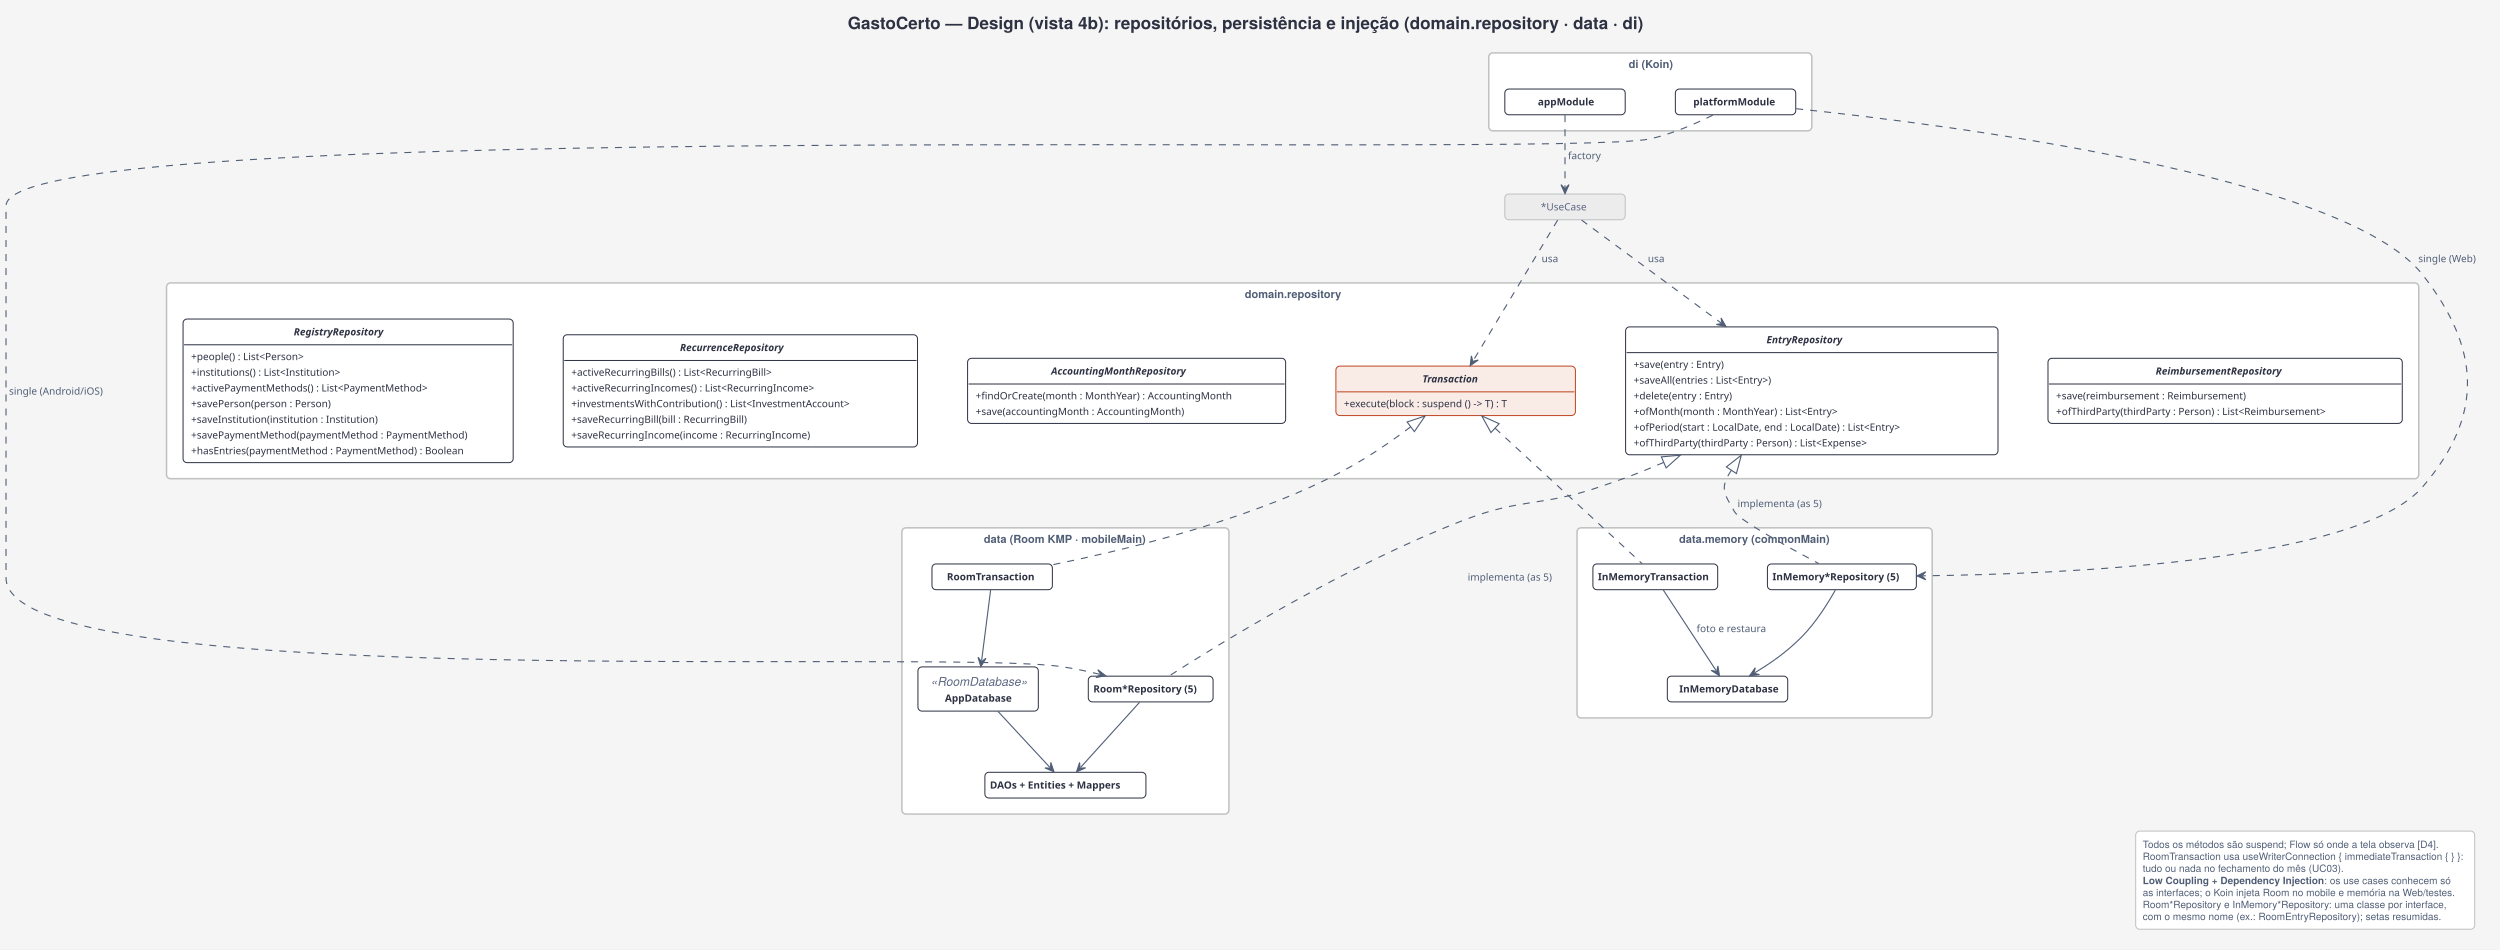
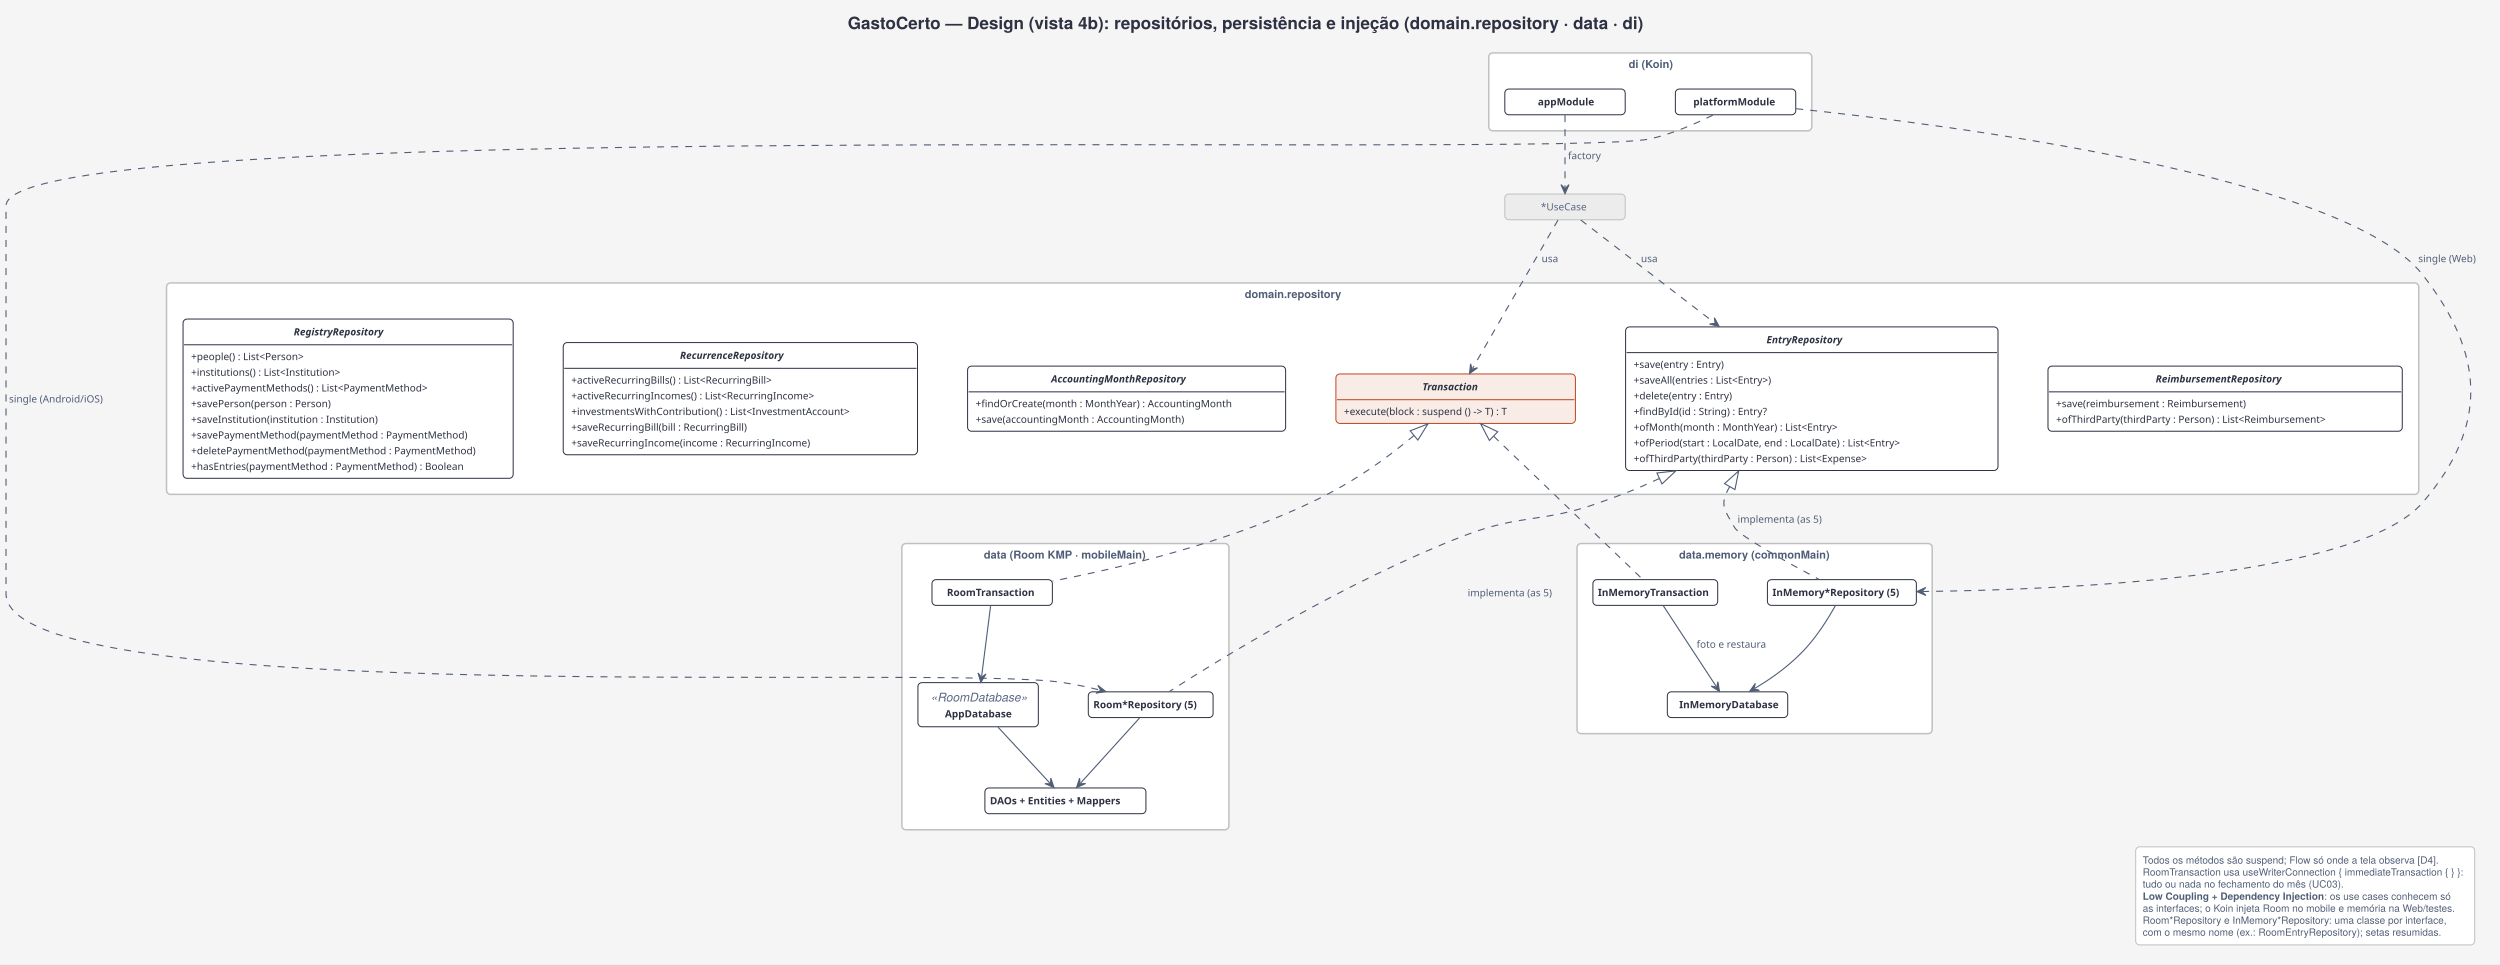
- <svg xmlns="http://www.w3.org/2000/svg" contentStyleType="text/css" data-diagram-type="CLASS" height="946px" preserveAspectRatio="none" style="width:2492px;height:946px;background:#F5F5F5;" version="1.1" viewBox="0 0 2492 946" width="2492px" zoomAndPan="magnify">
+ <svg xmlns="http://www.w3.org/2000/svg" contentStyleType="text/css" data-diagram-type="CLASS" height="961px" preserveAspectRatio="none" style="width:2492px;height:961px;background:#F5F5F5;" version="1.1" viewBox="0 0 2492 961" width="2492px" zoomAndPan="magnify">
  <defs />
  <g>
-     <rect fill="#F5F5F5" height="946" style="stroke:none;stroke-width:1;" width="2492" x="0" y="0" />
+     <rect fill="#F5F5F5" height="961" style="stroke:none;stroke-width:1;" width="2492" x="0" y="0" />
    <g class="title" data-source-line="8">
      <text fill="#2D3142" font-family="'Helvetica Neue'" font-size="17" font-weight="bold" lengthAdjust="spacing" textLength="788.783" x="845.001" y="29.068">GastoCerto — Design (vista 4b): repositórios, persistência e injeção (domain.repository · data · di)</text>
    </g>
    <g class="cluster" data-qualified-name="domain.repository" data-source-line="10" id="ent0002">
-       <rect fill="#FFFFFF" height="195.12" rx="4" ry="4" style="stroke:#BFC0C0;stroke-width:1.5;" width="2245" x="166" y="282.037" />
+       <rect fill="#FFFFFF" height="210.76" rx="4" ry="4" style="stroke:#BFC0C0;stroke-width:1.5;" width="2245" x="166" y="282.037" />
      <text fill="#4F5D75" font-family="'Helvetica Neue'" font-size="11" font-weight="bold" lengthAdjust="spacing" textLength="95.502" x="1240.749" y="297.081">domain.repository</text>
    </g>
-     <g class="cluster" data-qualified-name="data .Room KMP . mobileMain." data-source-line="47" id="ent0009">
-       <rect fill="#FFFFFF" height="285.3" rx="4" ry="4" style="stroke:#BFC0C0;stroke-width:1.5;" width="326" x="899" y="526.157" />
-       <text fill="#4F5D75" font-family="'Helvetica Neue'" font-size="11" font-weight="bold" lengthAdjust="spacing" textLength="162.679" x="980.66" y="541.201">data (Room KMP · mobileMain)</text>
+     <g class="cluster" data-qualified-name="data .Room KMP . mobileMain." data-source-line="49" id="ent0009">
+       <rect fill="#FFFFFF" height="285.3" rx="4" ry="4" style="stroke:#BFC0C0;stroke-width:1.5;" width="326" x="899" y="541.797" />
+       <text fill="#4F5D75" font-family="'Helvetica Neue'" font-size="11" font-weight="bold" lengthAdjust="spacing" textLength="162.679" x="980.66" y="556.841">data (Room KMP · mobileMain)</text>
    </g>
-     <g class="cluster" data-qualified-name="data.memory .commonMain." data-source-line="53" id="ent0014">
-       <rect fill="#FFFFFF" height="189.47" rx="4" ry="4" style="stroke:#BFC0C0;stroke-width:1.5;" width="354" x="1572" y="526.157" />
-       <text fill="#4F5D75" font-family="'Helvetica Neue'" font-size="11" font-weight="bold" lengthAdjust="spacing" textLength="150.667" x="1673.667" y="541.201">data.memory (commonMain)</text>
+     <g class="cluster" data-qualified-name="data.memory .commonMain." data-source-line="55" id="ent0014">
+       <rect fill="#FFFFFF" height="189.47" rx="4" ry="4" style="stroke:#BFC0C0;stroke-width:1.5;" width="354" x="1572" y="541.797" />
+       <text fill="#4F5D75" font-family="'Helvetica Neue'" font-size="11" font-weight="bold" lengthAdjust="spacing" textLength="150.667" x="1673.667" y="556.841">data.memory (commonMain)</text>
    </g>
-     <g class="cluster" data-qualified-name="di .Koin." data-source-line="58" id="ent0018">
+     <g class="cluster" data-qualified-name="di .Koin." data-source-line="60" id="ent0018">
      <rect fill="#FFFFFF" height="77.64" rx="4" ry="4" style="stroke:#BFC0C0;stroke-width:1.5;" width="322" x="1484" y="52.757" />
      <text fill="#4F5D75" font-family="'Helvetica Neue'" font-size="11" font-weight="bold" lengthAdjust="spacing" textLength="43.153" x="1623.424" y="67.801">di (Koin)</text>
    </g>
    <g class="entity" data-qualified-name="domain.repository.EntryRepository" data-source-line="11" id="ent0003">
-       <rect fill="#FFFFFF" height="127.484" rx="4" ry="4" style="stroke:#2D3142;stroke-width:1;" width="371.21" x="1620.4" y="325.857" />
+       <rect fill="#FFFFFF" height="143.125" rx="4" ry="4" style="stroke:#2D3142;stroke-width:1;" width="371.21" x="1620.4" y="325.857" />
      <text fill="#2D3142" font-family="Menlo" font-size="10" font-style="italic" font-weight="bold" lengthAdjust="spacing" textLength="90.308" x="1760.851" y="342.139">EntryRepository</text>
      <line style="stroke:#2D3142;stroke-width:1;" x1="1621.4" x2="1990.61" y1="351.498" y2="351.498" />
      <text fill="#2D3142" font-family="Menlo" font-size="10" lengthAdjust="spacing" textLength="120.41" x="1628.4" y="366.78">+save(entry : Entry)</text>
      <text fill="#2D3142" font-family="Menlo" font-size="10" lengthAdjust="spacing" textLength="186.636" x="1628.4" y="382.421">+saveAll(entries : List&lt;Entry&gt;)</text>
      <text fill="#2D3142" font-family="Menlo" font-size="10" lengthAdjust="spacing" textLength="132.451" x="1628.4" y="398.061">+delete(entry : Entry)</text>
-       <text fill="#2D3142" font-family="Menlo" font-size="10" lengthAdjust="spacing" textLength="246.841" x="1628.4" y="413.702">+ofMonth(month : MonthYear) : List&lt;Entry&gt;</text>
-       <text fill="#2D3142" font-family="Menlo" font-size="10" lengthAdjust="spacing" textLength="355.21" x="1628.4" y="429.342">+ofPeriod(start : LocalDate, end : LocalDate) : List&lt;Entry&gt;</text>
-       <text fill="#2D3142" font-family="Menlo" font-size="10" lengthAdjust="spacing" textLength="301.025" x="1628.4" y="444.983">+ofThirdParty(thirdParty : Person) : List&lt;Expense&gt;</text>
+       <text fill="#2D3142" font-family="Menlo" font-size="10" lengthAdjust="spacing" textLength="186.636" x="1628.4" y="413.702">+findById(id : String) : Entry?</text>
+       <text fill="#2D3142" font-family="Menlo" font-size="10" lengthAdjust="spacing" textLength="246.841" x="1628.4" y="429.342">+ofMonth(month : MonthYear) : List&lt;Entry&gt;</text>
+       <text fill="#2D3142" font-family="Menlo" font-size="10" lengthAdjust="spacing" textLength="355.21" x="1628.4" y="444.983">+ofPeriod(start : LocalDate, end : LocalDate) : List&lt;Entry&gt;</text>
+       <text fill="#2D3142" font-family="Menlo" font-size="10" lengthAdjust="spacing" textLength="301.025" x="1628.4" y="460.624">+ofThirdParty(thirdParty : Person) : List&lt;Expense&gt;</text>
    </g>
-     <g class="entity" data-qualified-name="domain.repository.AccountingMonthRepository" data-source-line="19" id="ent0004">
-       <rect fill="#FFFFFF" height="64.922" rx="4" ry="4" style="stroke:#2D3142;stroke-width:1;" width="317.025" x="964.49" y="357.137" />
-       <text fill="#2D3142" font-family="Menlo" font-size="10" font-style="italic" font-weight="bold" lengthAdjust="spacing" textLength="150.513" x="1047.746" y="373.419">AccountingMonthRepository</text>
-       <line style="stroke:#2D3142;stroke-width:1;" x1="965.49" x2="1280.515" y1="382.778" y2="382.778" />
-       <text fill="#2D3142" font-family="Menlo" font-size="10" lengthAdjust="spacing" textLength="301.025" x="972.49" y="398.06">+findOrCreate(month : MonthYear) : AccountingMonth</text>
-       <text fill="#2D3142" font-family="Menlo" font-size="10" lengthAdjust="spacing" textLength="240.82" x="972.49" y="413.7">+save(accountingMonth : AccountingMonth)</text>
+     <g class="entity" data-qualified-name="domain.repository.AccountingMonthRepository" data-source-line="20" id="ent0004">
+       <rect fill="#FFFFFF" height="64.922" rx="4" ry="4" style="stroke:#2D3142;stroke-width:1;" width="317.025" x="964.49" y="364.957" />
+       <text fill="#2D3142" font-family="Menlo" font-size="10" font-style="italic" font-weight="bold" lengthAdjust="spacing" textLength="150.513" x="1047.746" y="381.239">AccountingMonthRepository</text>
+       <line style="stroke:#2D3142;stroke-width:1;" x1="965.49" x2="1280.515" y1="390.598" y2="390.598" />
+       <text fill="#2D3142" font-family="Menlo" font-size="10" lengthAdjust="spacing" textLength="301.025" x="972.49" y="405.88">+findOrCreate(month : MonthYear) : AccountingMonth</text>
+       <text fill="#2D3142" font-family="Menlo" font-size="10" lengthAdjust="spacing" textLength="240.82" x="972.49" y="421.521">+save(accountingMonth : AccountingMonth)</text>
    </g>
-     <g class="entity" data-qualified-name="domain.repository.RegistryRepository" data-source-line="23" id="ent0005">
-       <rect fill="#FFFFFF" height="143.125" rx="4" ry="4" style="stroke:#2D3142;stroke-width:1;" width="329.066" x="182.47" y="318.037" />
+     <g class="entity" data-qualified-name="domain.repository.RegistryRepository" data-source-line="24" id="ent0005">
+       <rect fill="#FFFFFF" height="158.766" rx="4" ry="4" style="stroke:#2D3142;stroke-width:1;" width="329.066" x="182.47" y="318.037" />
      <text fill="#2D3142" font-family="Menlo" font-size="10" font-style="italic" font-weight="bold" lengthAdjust="spacing" textLength="108.369" x="292.819" y="334.319">RegistryRepository</text>
      <line style="stroke:#2D3142;stroke-width:1;" x1="183.47" x2="510.536" y1="343.678" y2="343.678" />
      <text fill="#2D3142" font-family="Menlo" font-size="10" lengthAdjust="spacing" textLength="144.492" x="190.47" y="358.96">+people() : List&lt;Person&gt;</text>
      <text fill="#2D3142" font-family="Menlo" font-size="10" lengthAdjust="spacing" textLength="210.718" x="190.47" y="374.601">+institutions() : List&lt;Institution&gt;</text>
      <text fill="#2D3142" font-family="Menlo" font-size="10" lengthAdjust="spacing" textLength="270.923" x="190.47" y="390.241">+activePaymentMethods() : List&lt;PaymentMethod&gt;</text>
      <text fill="#2D3142" font-family="Menlo" font-size="10" lengthAdjust="spacing" textLength="168.574" x="190.47" y="405.882">+savePerson(person : Person)</text>
      <text fill="#2D3142" font-family="Menlo" font-size="10" lengthAdjust="spacing" textLength="258.882" x="190.47" y="421.522">+saveInstitution(institution : Institution)</text>
      <text fill="#2D3142" font-family="Menlo" font-size="10" lengthAdjust="spacing" textLength="295.005" x="190.47" y="437.163">+savePaymentMethod(paymentMethod : PaymentMethod)</text>
-       <text fill="#2D3142" font-family="Menlo" font-size="10" lengthAdjust="spacing" textLength="313.066" x="190.47" y="452.804">+hasEntries(paymentMethod : PaymentMethod) : Boolean</text>
+       <text fill="#2D3142" font-family="Menlo" font-size="10" lengthAdjust="spacing" textLength="307.046" x="190.47" y="452.804">+deletePaymentMethod(paymentMethod : PaymentMethod)</text>
+       <text fill="#2D3142" font-family="Menlo" font-size="10" lengthAdjust="spacing" textLength="313.066" x="190.47" y="468.444">+hasEntries(paymentMethod : PaymentMethod) : Boolean</text>
    </g>
-     <g class="entity" data-qualified-name="domain.repository.RecurrenceRepository" data-source-line="32" id="ent0006">
-       <rect fill="#FFFFFF" height="111.844" rx="4" ry="4" style="stroke:#2D3142;stroke-width:1;" width="353.148" x="561.43" y="333.677" />
-       <text fill="#2D3142" font-family="Menlo" font-size="10" font-style="italic" font-weight="bold" lengthAdjust="spacing" textLength="120.41" x="677.799" y="349.959">RecurrenceRepository</text>
-       <line style="stroke:#2D3142;stroke-width:1;" x1="562.43" x2="913.578" y1="359.318" y2="359.318" />
-       <text fill="#2D3142" font-family="Menlo" font-size="10" lengthAdjust="spacing" textLength="270.923" x="569.43" y="374.6">+activeRecurringBills() : List&lt;RecurringBill&gt;</text>
-       <text fill="#2D3142" font-family="Menlo" font-size="10" lengthAdjust="spacing" textLength="295.005" x="569.43" y="390.24">+activeRecurringIncomes() : List&lt;RecurringIncome&gt;</text>
-       <text fill="#2D3142" font-family="Menlo" font-size="10" lengthAdjust="spacing" textLength="337.148" x="569.43" y="405.881">+investmentsWithContribution() : List&lt;InvestmentAccount&gt;</text>
-       <text fill="#2D3142" font-family="Menlo" font-size="10" lengthAdjust="spacing" textLength="240.82" x="569.43" y="421.522">+saveRecurringBill(bill : RecurringBill)</text>
-       <text fill="#2D3142" font-family="Menlo" font-size="10" lengthAdjust="spacing" textLength="276.943" x="569.43" y="437.162">+saveRecurringIncome(income : RecurringIncome)</text>
+     <g class="entity" data-qualified-name="domain.repository.RecurrenceRepository" data-source-line="34" id="ent0006">
+       <rect fill="#FFFFFF" height="111.844" rx="4" ry="4" style="stroke:#2D3142;stroke-width:1;" width="353.148" x="561.43" y="341.497" />
+       <text fill="#2D3142" font-family="Menlo" font-size="10" font-style="italic" font-weight="bold" lengthAdjust="spacing" textLength="120.41" x="677.799" y="357.779">RecurrenceRepository</text>
+       <line style="stroke:#2D3142;stroke-width:1;" x1="562.43" x2="913.578" y1="367.138" y2="367.138" />
+       <text fill="#2D3142" font-family="Menlo" font-size="10" lengthAdjust="spacing" textLength="270.923" x="569.43" y="382.42">+activeRecurringBills() : List&lt;RecurringBill&gt;</text>
+       <text fill="#2D3142" font-family="Menlo" font-size="10" lengthAdjust="spacing" textLength="295.005" x="569.43" y="398.06">+activeRecurringIncomes() : List&lt;RecurringIncome&gt;</text>
+       <text fill="#2D3142" font-family="Menlo" font-size="10" lengthAdjust="spacing" textLength="337.148" x="569.43" y="413.701">+investmentsWithContribution() : List&lt;InvestmentAccount&gt;</text>
+       <text fill="#2D3142" font-family="Menlo" font-size="10" lengthAdjust="spacing" textLength="240.82" x="569.43" y="429.342">+saveRecurringBill(bill : RecurringBill)</text>
+       <text fill="#2D3142" font-family="Menlo" font-size="10" lengthAdjust="spacing" textLength="276.943" x="569.43" y="444.982">+saveRecurringIncome(income : RecurringIncome)</text>
    </g>
-     <g class="entity" data-qualified-name="domain.repository.ReimbursementRepository" data-source-line="39" id="ent0007">
-       <rect fill="#FFFFFF" height="64.922" rx="4" ry="4" style="stroke:#2D3142;stroke-width:1;" width="353.148" x="2041.43" y="357.137" />
-       <text fill="#2D3142" font-family="Menlo" font-size="10" font-style="italic" font-weight="bold" lengthAdjust="spacing" textLength="138.472" x="2148.768" y="373.419">ReimbursementRepository</text>
-       <line style="stroke:#2D3142;stroke-width:1;" x1="2042.43" x2="2393.578" y1="382.778" y2="382.778" />
-       <text fill="#2D3142" font-family="Menlo" font-size="10" lengthAdjust="spacing" textLength="216.738" x="2049.43" y="398.06">+save(reimbursement : Reimbursement)</text>
-       <text fill="#2D3142" font-family="Menlo" font-size="10" lengthAdjust="spacing" textLength="337.148" x="2049.43" y="413.7">+ofThirdParty(thirdParty : Person) : List&lt;Reimbursement&gt;</text>
+     <g class="entity" data-qualified-name="domain.repository.ReimbursementRepository" data-source-line="41" id="ent0007">
+       <rect fill="#FFFFFF" height="64.922" rx="4" ry="4" style="stroke:#2D3142;stroke-width:1;" width="353.148" x="2041.43" y="364.957" />
+       <text fill="#2D3142" font-family="Menlo" font-size="10" font-style="italic" font-weight="bold" lengthAdjust="spacing" textLength="138.472" x="2148.768" y="381.239">ReimbursementRepository</text>
+       <line style="stroke:#2D3142;stroke-width:1;" x1="2042.43" x2="2393.578" y1="390.598" y2="390.598" />
+       <text fill="#2D3142" font-family="Menlo" font-size="10" lengthAdjust="spacing" textLength="216.738" x="2049.43" y="405.88">+save(reimbursement : Reimbursement)</text>
+       <text fill="#2D3142" font-family="Menlo" font-size="10" lengthAdjust="spacing" textLength="337.148" x="2049.43" y="421.521">+ofThirdParty(thirdParty : Person) : List&lt;Reimbursement&gt;</text>
    </g>
-     <g class="entity" data-qualified-name="domain.repository.Transaction" data-source-line="43" id="ent0008">
-       <rect fill="#F9ECE7" height="49.281" rx="4" ry="4" style="stroke:#BF4520;stroke-width:1;" width="238.759" x="1331.62" y="364.957" />
-       <text fill="#2D3142" font-family="Menlo" font-size="10" font-style="italic" font-weight="bold" lengthAdjust="spacing" textLength="66.226" x="1417.887" y="381.239">Transaction</text>
-       <line style="stroke:#BF4520;stroke-width:1;" x1="1332.62" x2="1569.379" y1="390.598" y2="390.598" />
-       <text fill="#2D3142" font-family="Menlo" font-size="10" lengthAdjust="spacing" textLength="222.759" x="1339.62" y="405.88">+execute(block : suspend () -&gt; T) : T</text>
+     <g class="entity" data-qualified-name="domain.repository.Transaction" data-source-line="45" id="ent0008">
+       <rect fill="#F9ECE7" height="49.281" rx="4" ry="4" style="stroke:#BF4520;stroke-width:1;" width="238.759" x="1331.62" y="372.777" />
+       <text fill="#2D3142" font-family="Menlo" font-size="10" font-style="italic" font-weight="bold" lengthAdjust="spacing" textLength="66.226" x="1417.887" y="389.059">Transaction</text>
+       <line style="stroke:#BF4520;stroke-width:1;" x1="1332.62" x2="1569.379" y1="398.418" y2="398.418" />
+       <text fill="#2D3142" font-family="Menlo" font-size="10" lengthAdjust="spacing" textLength="222.759" x="1339.62" y="413.7">+execute(block : suspend () -&gt; T) : T</text>
    </g>
-     <g class="entity" data-qualified-name="data .Room KMP . mobileMain..AppDatabase" data-source-line="48" id="ent0010">
-       <rect fill="#FFFFFF" height="44.017" rx="4" ry="4" style="stroke:#2D3142;stroke-width:1;" width="120" x="915" y="664.797" />
-       <text fill="#5A6580" font-family="Helvetica Neue" font-size="12" font-style="italic" lengthAdjust="spacing" textLength="93.576" x="928.212" y="683.617">«RoomDatabase»</text>
-       <text fill="#2D3142" font-family="Menlo" font-size="10" font-weight="bold" lengthAdjust="spacing" textLength="66.226" x="941.887" y="699.455">AppDatabase</text>
+     <g class="entity" data-qualified-name="data .Room KMP . mobileMain..AppDatabase" data-source-line="50" id="ent0010">
+       <rect fill="#FFFFFF" height="44.017" rx="4" ry="4" style="stroke:#2D3142;stroke-width:1;" width="120" x="915" y="680.437" />
+       <text fill="#5A6580" font-family="Helvetica Neue" font-size="12" font-style="italic" lengthAdjust="spacing" textLength="93.576" x="928.212" y="699.257">«RoomDatabase»</text>
+       <text fill="#2D3142" font-family="Menlo" font-size="10" font-weight="bold" lengthAdjust="spacing" textLength="66.226" x="941.887" y="715.095">AppDatabase</text>
    </g>
-     <g class="entity" data-qualified-name="data .Room KMP . mobileMain..RoomRepos" data-source-line="49" id="ent0011">
-       <rect fill="#FFFFFF" height="25.641" rx="4" ry="4" style="stroke:#2D3142;stroke-width:1;" width="124.39" x="1084.81" y="673.987" />
-       <text fill="#2D3142" font-family="Menlo" font-size="10" font-weight="bold" lengthAdjust="spacing" textLength="114.39" x="1089.81" y="690.269">Room*Repository (5)</text>
+     <g class="entity" data-qualified-name="data .Room KMP . mobileMain..RoomRepos" data-source-line="51" id="ent0011">
+       <rect fill="#FFFFFF" height="25.641" rx="4" ry="4" style="stroke:#2D3142;stroke-width:1;" width="124.39" x="1084.81" y="689.627" />
+       <text fill="#2D3142" font-family="Menlo" font-size="10" font-weight="bold" lengthAdjust="spacing" textLength="114.39" x="1089.81" y="705.909">Room*Repository (5)</text>
    </g>
-     <g class="entity" data-qualified-name="data .Room KMP . mobileMain..RoomTransaction" data-source-line="50" id="ent0012">
-       <rect fill="#FFFFFF" height="25.641" rx="4" ry="4" style="stroke:#2D3142;stroke-width:1;" width="120" x="929" y="562.157" />
-       <text fill="#2D3142" font-family="Menlo" font-size="10" font-weight="bold" lengthAdjust="spacing" textLength="90.308" x="943.846" y="578.439">RoomTransaction</text>
+     <g class="entity" data-qualified-name="data .Room KMP . mobileMain..RoomTransaction" data-source-line="52" id="ent0012">
+       <rect fill="#FFFFFF" height="25.641" rx="4" ry="4" style="stroke:#2D3142;stroke-width:1;" width="120" x="929" y="577.797" />
+       <text fill="#2D3142" font-family="Menlo" font-size="10" font-weight="bold" lengthAdjust="spacing" textLength="90.308" x="943.846" y="594.079">RoomTransaction</text>
    </g>
-     <g class="entity" data-qualified-name="data .Room KMP . mobileMain..Daos" data-source-line="51" id="ent0013">
-       <rect fill="#FFFFFF" height="25.641" rx="4" ry="4" style="stroke:#2D3142;stroke-width:1;" width="160.513" x="981.74" y="769.817" />
-       <text fill="#2D3142" font-family="Menlo" font-size="10" font-weight="bold" lengthAdjust="spacing" textLength="150.513" x="986.74" y="786.099">DAOs + Entities + Mappers</text>
+     <g class="entity" data-qualified-name="data .Room KMP . mobileMain..Daos" data-source-line="53" id="ent0013">
+       <rect fill="#FFFFFF" height="25.641" rx="4" ry="4" style="stroke:#2D3142;stroke-width:1;" width="160.513" x="981.74" y="785.457" />
+       <text fill="#2D3142" font-family="Menlo" font-size="10" font-weight="bold" lengthAdjust="spacing" textLength="150.513" x="986.74" y="801.739">DAOs + Entities + Mappers</text>
    </g>
-     <g class="entity" data-qualified-name="data.memory .commonMain..MemRepos" data-source-line="54" id="ent0015">
-       <rect fill="#FFFFFF" height="25.641" rx="4" ry="4" style="stroke:#2D3142;stroke-width:1;" width="148.472" x="1761.76" y="562.157" />
-       <text fill="#2D3142" font-family="Menlo" font-size="10" font-weight="bold" lengthAdjust="spacing" textLength="138.472" x="1766.76" y="578.439">InMemory*Repository (5)</text>
+     <g class="entity" data-qualified-name="data.memory .commonMain..MemRepos" data-source-line="56" id="ent0015">
+       <rect fill="#FFFFFF" height="25.641" rx="4" ry="4" style="stroke:#2D3142;stroke-width:1;" width="148.472" x="1761.76" y="577.797" />
+       <text fill="#2D3142" font-family="Menlo" font-size="10" font-weight="bold" lengthAdjust="spacing" textLength="138.472" x="1766.76" y="594.079">InMemory*Repository (5)</text>
    </g>
-     <g class="entity" data-qualified-name="data.memory .commonMain..InMemoryTransaction" data-source-line="55" id="ent0016">
-       <rect fill="#FFFFFF" height="25.641" rx="4" ry="4" style="stroke:#2D3142;stroke-width:1;" width="124.39" x="1587.81" y="562.157" />
-       <text fill="#2D3142" font-family="Menlo" font-size="10" font-weight="bold" lengthAdjust="spacing" textLength="114.39" x="1592.81" y="578.439">InMemoryTransaction</text>
+     <g class="entity" data-qualified-name="data.memory .commonMain..InMemoryTransaction" data-source-line="57" id="ent0016">
+       <rect fill="#FFFFFF" height="25.641" rx="4" ry="4" style="stroke:#2D3142;stroke-width:1;" width="124.39" x="1587.81" y="577.797" />
+       <text fill="#2D3142" font-family="Menlo" font-size="10" font-weight="bold" lengthAdjust="spacing" textLength="114.39" x="1592.81" y="594.079">InMemoryTransaction</text>
    </g>
-     <g class="entity" data-qualified-name="data.memory .commonMain..InMemoryDatabase" data-source-line="56" id="ent0017">
-       <rect fill="#FFFFFF" height="25.641" rx="4" ry="4" style="stroke:#2D3142;stroke-width:1;" width="120" x="1662" y="673.987" />
-       <text fill="#2D3142" font-family="Menlo" font-size="10" font-weight="bold" lengthAdjust="spacing" textLength="96.328" x="1673.836" y="690.269">InMemoryDatabase</text>
+     <g class="entity" data-qualified-name="data.memory .commonMain..InMemoryDatabase" data-source-line="58" id="ent0017">
+       <rect fill="#FFFFFF" height="25.641" rx="4" ry="4" style="stroke:#2D3142;stroke-width:1;" width="120" x="1662" y="689.627" />
+       <text fill="#2D3142" font-family="Menlo" font-size="10" font-weight="bold" lengthAdjust="spacing" textLength="96.328" x="1673.836" y="705.909">InMemoryDatabase</text>
    </g>
-     <g class="entity" data-qualified-name="di .Koin..appModule" data-source-line="59" id="ent0019">
+     <g class="entity" data-qualified-name="di .Koin..appModule" data-source-line="61" id="ent0019">
      <rect fill="#FFFFFF" height="25.641" rx="4" ry="4" style="stroke:#2D3142;stroke-width:1;" width="120" x="1500" y="88.757" />
      <text fill="#2D3142" font-family="Menlo" font-size="10" font-weight="bold" lengthAdjust="spacing" textLength="54.185" x="1532.908" y="105.039">appModule</text>
    </g>
-     <g class="entity" data-qualified-name="di .Koin..platformModule" data-source-line="60" id="ent0020">
+     <g class="entity" data-qualified-name="di .Koin..platformModule" data-source-line="62" id="ent0020">
      <rect fill="#FFFFFF" height="25.641" rx="4" ry="4" style="stroke:#2D3142;stroke-width:1;" width="120" x="1670" y="88.757" />
      <text fill="#2D3142" font-family="Menlo" font-size="10" font-weight="bold" lengthAdjust="spacing" textLength="84.287" x="1687.856" y="105.039">platformModule</text>
    </g>
-     <g class="entity" data-qualified-name="UseCases" data-source-line="62" id="ent0021">
+     <g class="entity" data-qualified-name="UseCases" data-source-line="64" id="ent0021">
      <rect fill="#ECECEC" height="25.641" rx="4" ry="4" style="stroke:#BFC0C0;stroke-width:1;" width="120" x="1500" y="193.397" />
      <text fill="#5A6580" font-family="Menlo" font-size="10" lengthAdjust="spacing" textLength="48.164" x="1535.918" y="209.679">*UseCase</text>
    </g>
-     <g class="link" data-entity-1="ent0021" data-entity-2="ent0003" data-link-type="dependency" data-source-line="64" id="lnk22">
-       <path codeLine="64" d="M1576.52,219.397 C1605.66,240.887 1663.23,283.337 1715.62,321.957" fill="none" id="UseCases-to-EntryRepository" style="stroke:#4F5D75;stroke-width:1.1;stroke-dasharray:7,7;" />
-       <polygon fill="#4F5D75" points="1720.45,325.517,1715.579,316.957,1716.425,322.55,1710.832,323.396,1720.45,325.517" style="stroke:#4F5D75;stroke-width:1.1;" />
-       <text fill="#4F5D75" font-family="Menlo" font-size="10" lengthAdjust="spacing" textLength="18.061" x="1642.57" y="261.319">usa</text>
+     <g class="link" data-entity-1="ent0021" data-entity-2="ent0003" data-link-type="dependency" data-source-line="66" id="lnk22">
+       <path codeLine="66" d="M1575.76,219.337 C1603.33,240.547 1657.524,282.219 1708.864,321.709" fill="none" id="UseCases-to-EntryRepository" style="stroke:#4F5D75;stroke-width:1.1;stroke-dasharray:7,7;" />
+       <polygon fill="#4F5D75" points="1713.62,325.367,1708.925,316.709,1709.657,322.319,1704.047,323.05,1713.62,325.367" style="stroke:#4F5D75;stroke-width:1.1;" />
+       <text fill="#4F5D75" font-family="Menlo" font-size="10" lengthAdjust="spacing" textLength="18.061" x="1635.69" y="261.319">usa</text>
    </g>
-     <g class="link" data-entity-1="ent0021" data-entity-2="ent0008" data-link-type="dependency" data-source-line="65" id="lnk23">
-       <path codeLine="65" d="M1552.68,219.397 C1534.87,249.027 1492.141,320.144 1468.571,359.364" fill="none" id="UseCases-to-Transaction" style="stroke:#4F5D75;stroke-width:1.1;stroke-dasharray:7,7;" />
-       <polygon fill="#4F5D75" points="1465.48,364.507,1473.544,358.853,1468.055,360.221,1466.688,354.732,1465.48,364.507" style="stroke:#4F5D75;stroke-width:1.1;" />
+     <g class="link" data-entity-1="ent0021" data-entity-2="ent0008" data-link-type="dependency" data-source-line="67" id="lnk23">
+       <path codeLine="67" d="M1553.02,219.337 C1535.3,250.087 1491.355,326.358 1467.835,367.188" fill="none" id="UseCases-to-Transaction" style="stroke:#4F5D75;stroke-width:1.1;stroke-dasharray:7,7;" />
+       <polygon fill="#4F5D75" points="1464.84,372.387,1472.798,366.585,1467.336,368.054,1465.866,362.592,1464.84,372.387" style="stroke:#4F5D75;stroke-width:1.1;" />
      <text fill="#4F5D75" font-family="Menlo" font-size="10" lengthAdjust="spacing" textLength="18.061" x="1536.66" y="261.319">usa</text>
    </g>
-     <g class="link" data-entity-1="ent0019" data-entity-2="ent0021" data-link-type="dependency" data-source-line="66" id="lnk24">
-       <path codeLine="66" d="M1560,114.747 C1560,134.507 1560,167.307 1560,187.057" fill="none" id="appModule-to-UseCases" style="stroke:#4F5D75;stroke-width:1.1;stroke-dasharray:7,7;" />
-       <polygon fill="#4F5D75" points="1560,193.057,1564,184.057,1560,188.057,1556,184.057,1560,193.057" style="stroke:#4F5D75;stroke-width:1.1;" />
+     <g class="link" data-entity-1="ent0019" data-entity-2="ent0021" data-link-type="dependency" data-source-line="68" id="lnk24">
+       <path codeLine="68" d="M1560,114.747 C1560,134.507 1560,167.307 1560,187.047" fill="none" id="appModule-to-UseCases" style="stroke:#4F5D75;stroke-width:1.1;stroke-dasharray:7,7;" />
+       <polygon fill="#4F5D75" points="1560,193.047,1564,184.047,1560,188.047,1556,184.047,1560,193.047" style="stroke:#4F5D75;stroke-width:1.1;" />
      <text fill="#4F5D75" font-family="Menlo" font-size="10" lengthAdjust="spacing" textLength="42.144" x="1563" y="158.679">factory</text>
    </g>
-     <g class="link" data-entity-1="ent0020" data-entity-2="ent0011" data-link-type="dependency" data-source-line="67" id="lnk25">
-       <path codeLine="67" d="M1707.29,114.787 C1690.58,123.107 1667.04,133.467 1645,138.397 C1556.06,158.267 6,114.087 6,205.217 C6,205.217 6,205.217 6,575.977 C6,693.507 943.98,646.017 1060,664.797 C1073.8,667.037 1082.832,668.871 1096.282,672.161" fill="none" id="platformModule-to-RoomRepos" style="stroke:#4F5D75;stroke-width:1.1;stroke-dasharray:7,7;" />
-       <polygon fill="#4F5D75" points="1102.11,673.587,1094.318,667.563,1097.253,672.399,1092.417,675.334,1102.11,673.587" style="stroke:#4F5D75;stroke-width:1.1;" />
-       <text fill="#4F5D75" font-family="Menlo" font-size="10" lengthAdjust="spacing" textLength="120.41" x="9" y="393.379">single (Android/iOS)</text>
+     <g class="link" data-entity-1="ent0020" data-entity-2="ent0011" data-link-type="dependency" data-source-line="69" id="lnk25">
+       <path codeLine="69" d="M1707.29,114.787 C1690.58,123.107 1667.04,133.467 1645,138.397 C1556.06,158.257 6,114.077 6,205.217 C6,205.217 6,205.217 6,591.617 C6,709.147 943.98,661.657 1060,680.437 C1073.8,682.677 1082.832,684.511 1096.282,687.801" fill="none" id="platformModule-to-RoomRepos" style="stroke:#4F5D75;stroke-width:1.1;stroke-dasharray:7,7;" />
+       <polygon fill="#4F5D75" points="1102.11,689.227,1094.318,683.203,1097.253,688.039,1092.417,690.974,1102.11,689.227" style="stroke:#4F5D75;stroke-width:1.1;" />
+       <text fill="#4F5D75" font-family="Menlo" font-size="10" lengthAdjust="spacing" textLength="120.41" x="9" y="401.199">single (Android/iOS)</text>
    </g>
-     <g class="link" data-entity-1="ent0020" data-entity-2="ent0015" data-link-type="dependency" data-source-line="68" id="lnk26">
-       <path codeLine="68" d="M1790.4,108.367 C1943.02,124.377 2337.49,174.737 2415,274.037 C2472.74,348.007 2476.11,413.957 2415,485.157 C2350.84,559.917 2058.14,572.327 1916.68,573.967" fill="none" id="platformModule-to-MemRepos" style="stroke:#4F5D75;stroke-width:1.1;stroke-dasharray:7,7;" />
-       <polygon fill="#4F5D75" points="1910.68,574.037,1919.726,577.932,1915.68,573.979,1919.633,569.933,1910.68,574.037" style="stroke:#4F5D75;stroke-width:1.1;" />
+     <g class="link" data-entity-1="ent0020" data-entity-2="ent0015" data-link-type="dependency" data-source-line="70" id="lnk26">
+       <path codeLine="70" d="M1790.4,108.367 C1943.02,124.367 2337.49,174.737 2415,274.037 C2477.01,353.477 2480.64,424.317 2415,500.797 C2350.84,575.557 2058.14,587.967 1916.68,589.607" fill="none" id="platformModule-to-MemRepos" style="stroke:#4F5D75;stroke-width:1.1;stroke-dasharray:7,7;" />
+       <polygon fill="#4F5D75" points="1910.68,589.677,1919.726,593.572,1915.68,589.619,1919.633,585.573,1910.68,589.677" style="stroke:#4F5D75;stroke-width:1.1;" />
      <text fill="#4F5D75" font-family="Menlo" font-size="10" lengthAdjust="spacing" textLength="72.246" x="2410.54" y="261.319">single (Web)</text>
    </g>
-     <g class="link" data-entity-1="ent0003" data-entity-2="ent0011" data-link-type="extension" data-source-line="69" id="lnk28">
-       <path codeLine="69" d="M1658.427,460.901 C1632.287,472.241 1621.29,476.137 1595,485.157 C1536.58,505.207 1517.68,496.067 1460,518.157 C1342.28,563.247 1212.9,643.277 1165.61,673.657" fill="none" id="EntryRepository-backto-RoomRepos" style="stroke:#4F5D75;stroke-width:1.1;stroke-dasharray:7,7;" />
-       <polygon fill="none" points="1674.94,453.737,1656.039,455.396,1660.815,466.405,1674.94,453.737" style="stroke:#4F5D75;stroke-width:1.1;" />
-       <text fill="#4F5D75" font-family="Menlo" font-size="10" lengthAdjust="spacing" textLength="102.349" x="1463" y="578.759">implementa (as 5)</text>
+     <g class="link" data-entity-1="ent0003" data-entity-2="ent0011" data-link-type="extension" data-source-line="71" id="lnk28">
+       <path codeLine="71" d="M1654.147,476.932 C1629.427,488.382 1619.9,491.827 1595,500.797 C1536.89,521.737 1517.68,511.707 1460,533.797 C1342.28,578.887 1212.9,658.917 1165.61,689.297" fill="none" id="EntryRepository-backto-RoomRepos" style="stroke:#4F5D75;stroke-width:1.1;stroke-dasharray:7,7;" />
+       <polygon fill="none" points="1670.48,469.367,1651.625,471.488,1656.669,482.377,1670.48,469.367" style="stroke:#4F5D75;stroke-width:1.1;" />
+       <text fill="#4F5D75" font-family="Menlo" font-size="10" lengthAdjust="spacing" textLength="102.349" x="1463" y="594.399">implementa (as 5)</text>
    </g>
-     <g class="link" data-entity-1="ent0008" data-entity-2="ent0012" data-link-type="extension" data-source-line="70" id="lnk30">
-       <path codeLine="70" d="M1406.225,425.42 C1378.145,446.58 1348.93,466.097 1307,485.157 C1221.29,524.127 1114.66,549.657 1049.23,562.947" fill="none" id="Transaction-backto-RoomTransaction" style="stroke:#4F5D75;stroke-width:1.1;stroke-dasharray:7,7;" />
-       <polygon fill="none" points="1420.6,414.587,1402.614,420.628,1409.835,430.212,1420.6,414.587" style="stroke:#4F5D75;stroke-width:1.1;" />
+     <g class="link" data-entity-1="ent0008" data-entity-2="ent0012" data-link-type="extension" data-source-line="72" id="lnk30">
+       <path codeLine="72" d="M1409.502,434.058 C1381.782,457.118 1350.88,479.857 1307,500.797 C1221.9,541.407 1114.86,566.497 1049.22,579.257" fill="none" id="Transaction-backto-RoomTransaction" style="stroke:#4F5D75;stroke-width:1.1;stroke-dasharray:7,7;" />
+       <polygon fill="none" points="1423.34,422.547,1405.665,429.446,1413.339,438.671,1423.34,422.547" style="stroke:#4F5D75;stroke-width:1.1;" />
    </g>
-     <g class="link" data-entity-1="ent0003" data-entity-2="ent0015" data-link-type="extension" data-source-line="71" id="lnk32">
-       <path codeLine="71" d="M1725.851,468.717 C1713.971,486.707 1718.39,491.477 1729,510.157 C1733.71,518.457 1782.79,545.647 1812.82,561.737" fill="none" id="EntryRepository-backto-MemRepos" style="stroke:#4F5D75;stroke-width:1.1;stroke-dasharray:7,7;" />
-       <polygon fill="none" points="1735.77,453.697,1720.844,465.411,1730.858,472.024,1735.77,453.697" style="stroke:#4F5D75;stroke-width:1.1;" />
-       <text fill="#4F5D75" font-family="Menlo" font-size="10" lengthAdjust="spacing" textLength="102.349" x="1732" y="505.439">implementa (as 5)</text>
+     <g class="link" data-entity-1="ent0003" data-entity-2="ent0015" data-link-type="extension" data-source-line="73" id="lnk32">
+       <path codeLine="73" d="M1724.189,485.044 C1713.729,503.294 1718.54,507.377 1729,525.797 C1733.71,534.097 1782.79,561.287 1812.82,577.377" fill="none" id="EntryRepository-backto-MemRepos" style="stroke:#4F5D75;stroke-width:1.1;stroke-dasharray:7,7;" />
+       <polygon fill="none" points="1733.14,469.427,1718.984,482.06,1729.395,488.027,1733.14,469.427" style="stroke:#4F5D75;stroke-width:1.1;" />
+       <text fill="#4F5D75" font-family="Menlo" font-size="10" lengthAdjust="spacing" textLength="102.349" x="1732" y="521.079">implementa (as 5)</text>
    </g>
-     <g class="link" data-entity-1="ent0008" data-entity-2="ent0016" data-link-type="extension" data-source-line="72" id="lnk34">
-       <path codeLine="72" d="M1490.256,426.765 C1533.236,466.375 1604.32,531.887 1636.81,561.827" fill="none" id="Transaction-backto-InMemoryTransaction" style="stroke:#4F5D75;stroke-width:1.1;stroke-dasharray:7,7;" />
-       <polygon fill="none" points="1477.02,414.567,1486.19,431.178,1494.322,422.353,1477.02,414.567" style="stroke:#4F5D75;stroke-width:1.1;" />
+     <g class="link" data-entity-1="ent0008" data-entity-2="ent0016" data-link-type="extension" data-source-line="74" id="lnk34">
+       <path codeLine="74" d="M1488.781,434.717 C1531.711,475.957 1605.37,546.737 1637.57,577.677" fill="none" id="Transaction-backto-InMemoryTransaction" style="stroke:#4F5D75;stroke-width:1.1;stroke-dasharray:7,7;" />
+       <polygon fill="none" points="1475.8,422.247,1484.624,439.044,1492.938,430.39,1475.8,422.247" style="stroke:#4F5D75;stroke-width:1.1;" />
    </g>
-     <g class="link" data-entity-1="ent0015" data-entity-2="ent0017" data-link-type="dependency" data-source-line="73" id="lnk35">
-       <path codeLine="73" d="M1829.49,588.207 C1822.37,600.827 1810.1,620.607 1796,634.797 C1780.49,650.407 1764.772,661.222 1749.142,670.552" fill="none" id="MemRepos-to-InMemoryDatabase" style="stroke:#4F5D75;stroke-width:1.1;" />
-       <polygon fill="#4F5D75" points="1743.99,673.627,1753.768,672.449,1748.283,671.064,1749.668,665.579,1743.99,673.627" style="stroke:#4F5D75;stroke-width:1.1;" />
+     <g class="link" data-entity-1="ent0015" data-entity-2="ent0017" data-link-type="dependency" data-source-line="75" id="lnk35">
+       <path codeLine="75" d="M1829.49,603.847 C1822.37,616.467 1810.1,636.247 1796,650.437 C1780.49,666.047 1764.772,676.862 1749.142,686.192" fill="none" id="MemRepos-to-InMemoryDatabase" style="stroke:#4F5D75;stroke-width:1.1;" />
+       <polygon fill="#4F5D75" points="1743.99,689.267,1753.768,688.089,1748.283,686.704,1749.668,681.219,1743.99,689.267" style="stroke:#4F5D75;stroke-width:1.1;" />
    </g>
-     <g class="link" data-entity-1="ent0016" data-entity-2="ent0017" data-link-type="dependency" data-source-line="74" id="lnk36">
-       <path codeLine="74" d="M1657.98,588.157 C1671.82,609.267 1696.831,647.409 1710.691,668.559" fill="none" id="InMemoryTransaction-to-InMemoryDatabase" style="stroke:#4F5D75;stroke-width:1.1;" />
-       <polygon fill="#4F5D75" points="1713.98,673.577,1712.393,663.857,1711.239,669.395,1705.701,668.242,1713.98,673.577" style="stroke:#4F5D75;stroke-width:1.1;" />
-       <text fill="#4F5D75" font-family="Menlo" font-size="10" lengthAdjust="spacing" textLength="90.308" x="1691.16" y="630.079">foto e restaura</text>
+     <g class="link" data-entity-1="ent0016" data-entity-2="ent0017" data-link-type="dependency" data-source-line="76" id="lnk36">
+       <path codeLine="76" d="M1657.98,603.797 C1671.82,624.907 1696.831,663.049 1710.691,684.199" fill="none" id="InMemoryTransaction-to-InMemoryDatabase" style="stroke:#4F5D75;stroke-width:1.1;" />
+       <polygon fill="#4F5D75" points="1713.98,689.217,1712.393,679.497,1711.239,685.035,1705.701,683.882,1713.98,689.217" style="stroke:#4F5D75;stroke-width:1.1;" />
+       <text fill="#4F5D75" font-family="Menlo" font-size="10" lengthAdjust="spacing" textLength="90.308" x="1691.16" y="645.719">foto e restaura</text>
    </g>
-     <g class="link" data-entity-1="ent0011" data-entity-2="ent0013" data-link-type="dependency" data-source-line="75" id="lnk37">
-       <path codeLine="75" d="M1135.89,700.077 C1119.6,718.057 1093.44,746.942 1077.14,764.922" fill="none" id="RoomRepos-to-Daos" style="stroke:#4F5D75;stroke-width:1.1;" />
-       <polygon fill="#4F5D75" points="1073.11,769.367,1082.118,765.386,1076.468,765.663,1076.191,760.013,1073.11,769.367" style="stroke:#4F5D75;stroke-width:1.1;" />
+     <g class="link" data-entity-1="ent0011" data-entity-2="ent0013" data-link-type="dependency" data-source-line="77" id="lnk37">
+       <path codeLine="77" d="M1135.89,715.717 C1119.6,733.697 1093.44,762.582 1077.14,780.562" fill="none" id="RoomRepos-to-Daos" style="stroke:#4F5D75;stroke-width:1.1;" />
+       <polygon fill="#4F5D75" points="1073.11,785.007,1082.118,781.026,1076.468,781.303,1076.191,775.653,1073.11,785.007" style="stroke:#4F5D75;stroke-width:1.1;" />
    </g>
-     <g class="link" data-entity-1="ent0012" data-entity-2="ent0010" data-link-type="dependency" data-source-line="76" id="lnk38">
-       <path codeLine="76" d="M987.45,588.157 C985.1,606.587 981.37,635.875 978.47,658.595" fill="none" id="RoomTransaction-to-AppDatabase" style="stroke:#4F5D75;stroke-width:1.1;" />
-       <polygon fill="#4F5D75" points="977.71,664.547,982.817,656.126,978.343,659.587,974.882,655.113,977.71,664.547" style="stroke:#4F5D75;stroke-width:1.1;" />
+     <g class="link" data-entity-1="ent0012" data-entity-2="ent0010" data-link-type="dependency" data-source-line="78" id="lnk38">
+       <path codeLine="78" d="M987.45,603.797 C985.1,622.227 981.37,651.515 978.47,674.235" fill="none" id="RoomTransaction-to-AppDatabase" style="stroke:#4F5D75;stroke-width:1.1;" />
+       <polygon fill="#4F5D75" points="977.71,680.187,982.817,671.766,978.343,675.227,974.882,670.753,977.71,680.187" style="stroke:#4F5D75;stroke-width:1.1;" />
    </g>
-     <g class="link" data-entity-1="ent0010" data-entity-2="ent0013" data-link-type="dependency" data-source-line="77" id="lnk39">
-       <path codeLine="77" d="M994.74,709.097 C1011.99,727.697 1032.34,749.648 1046.52,764.938" fill="none" id="AppDatabase-to-Daos" style="stroke:#4F5D75;stroke-width:1.1;" />
-       <polygon fill="#4F5D75" points="1050.6,769.337,1047.413,760.018,1047.2,765.671,1041.547,765.458,1050.6,769.337" style="stroke:#4F5D75;stroke-width:1.1;" />
+     <g class="link" data-entity-1="ent0010" data-entity-2="ent0013" data-link-type="dependency" data-source-line="79" id="lnk39">
+       <path codeLine="79" d="M994.74,724.737 C1011.99,743.337 1032.34,765.288 1046.52,780.578" fill="none" id="AppDatabase-to-Daos" style="stroke:#4F5D75;stroke-width:1.1;" />
+       <polygon fill="#4F5D75" points="1050.6,784.977,1047.413,775.658,1047.2,781.311,1041.547,781.098,1050.6,784.977" style="stroke:#4F5D75;stroke-width:1.1;" />
    </g>
-     <g class="legend" data-source-line="82">
-       <rect fill="#FFFFFF" height="97.79" rx="4" ry="4" style="stroke:#BFC0C0;stroke-width:1;" width="337.94" x="2128.846" y="828.457" />
-       <text fill="#4F5D75" font-family="'Helvetica Neue'" font-size="10" lengthAdjust="spacing" textLength="298.57" x="2135.846" y="845.257">Todos os métodos são suspend; Flow só onde a tela observa [D4].</text>
-       <text fill="#4F5D75" font-family="'Helvetica Neue'" font-size="10" lengthAdjust="spacing" textLength="323.94" x="2135.846" y="857.187">RoomTransaction usa useWriterConnection { immediateTransaction { } }:</text>
-       <text fill="#4F5D75" font-family="'Helvetica Neue'" font-size="10" lengthAdjust="spacing" textLength="201.74" x="2135.846" y="869.117">tudo ou nada no fechamento do mês (UC03).</text>
-       <text fill="#4F5D75" font-family="'Helvetica Neue'" font-size="10" font-weight="bold" lengthAdjust="spacing" textLength="180.98" x="2135.846" y="881.287">Low Coupling + Dependency Injection</text>
-       <text fill="#4F5D75" font-family="'Helvetica Neue'" font-size="10" lengthAdjust="spacing" textLength="127.07" x="2316.826" y="881.327">: os use cases conhecem só</text>
-       <text fill="#4F5D75" font-family="'Helvetica Neue'" font-size="10" lengthAdjust="spacing" textLength="314.52" x="2135.846" y="893.257">as interfaces; o Koin injeta Room no mobile e memória na Web/testes.</text>
-       <text fill="#4F5D75" font-family="'Helvetica Neue'" font-size="10" lengthAdjust="spacing" textLength="304.49" x="2135.846" y="905.187">Room*Repository e InMemory*Repository: uma classe por interface,</text>
-       <text fill="#4F5D75" font-family="'Helvetica Neue'" font-size="10" lengthAdjust="spacing" textLength="298.6" x="2135.846" y="917.117">com o mesmo nome (ex.: RoomEntryRepository); setas resumidas.</text>
+     <g class="legend" data-source-line="84">
+       <rect fill="#FFFFFF" height="97.79" rx="4" ry="4" style="stroke:#BFC0C0;stroke-width:1;" width="337.94" x="2128.846" y="844.097" />
+       <text fill="#4F5D75" font-family="'Helvetica Neue'" font-size="10" lengthAdjust="spacing" textLength="298.57" x="2135.846" y="860.897">Todos os métodos são suspend; Flow só onde a tela observa [D4].</text>
+       <text fill="#4F5D75" font-family="'Helvetica Neue'" font-size="10" lengthAdjust="spacing" textLength="323.94" x="2135.846" y="872.827">RoomTransaction usa useWriterConnection { immediateTransaction { } }:</text>
+       <text fill="#4F5D75" font-family="'Helvetica Neue'" font-size="10" lengthAdjust="spacing" textLength="201.74" x="2135.846" y="884.757">tudo ou nada no fechamento do mês (UC03).</text>
+       <text fill="#4F5D75" font-family="'Helvetica Neue'" font-size="10" font-weight="bold" lengthAdjust="spacing" textLength="180.98" x="2135.846" y="896.927">Low Coupling + Dependency Injection</text>
+       <text fill="#4F5D75" font-family="'Helvetica Neue'" font-size="10" lengthAdjust="spacing" textLength="127.07" x="2316.826" y="896.967">: os use cases conhecem só</text>
+       <text fill="#4F5D75" font-family="'Helvetica Neue'" font-size="10" lengthAdjust="spacing" textLength="314.52" x="2135.846" y="908.897">as interfaces; o Koin injeta Room no mobile e memória na Web/testes.</text>
+       <text fill="#4F5D75" font-family="'Helvetica Neue'" font-size="10" lengthAdjust="spacing" textLength="304.49" x="2135.846" y="920.827">Room*Repository e InMemory*Repository: uma classe por interface,</text>
+       <text fill="#4F5D75" font-family="'Helvetica Neue'" font-size="10" lengthAdjust="spacing" textLength="298.6" x="2135.846" y="932.757">com o mesmo nome (ex.: RoomEntryRepository); setas resumidas.</text>
    </g>
  </g>
</svg>
